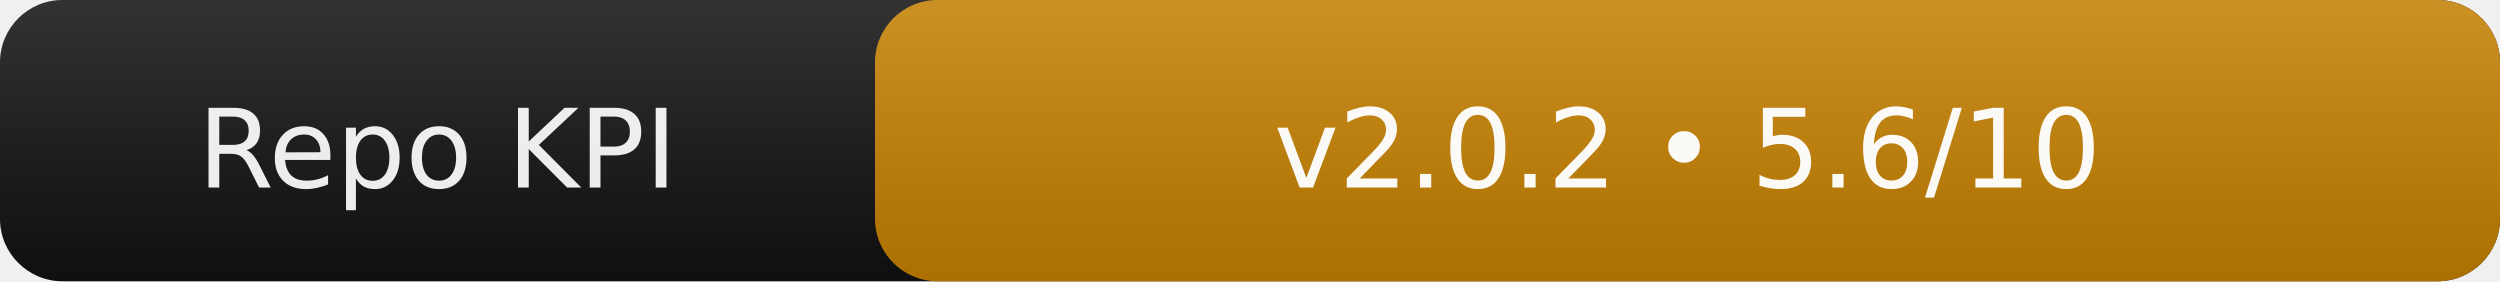
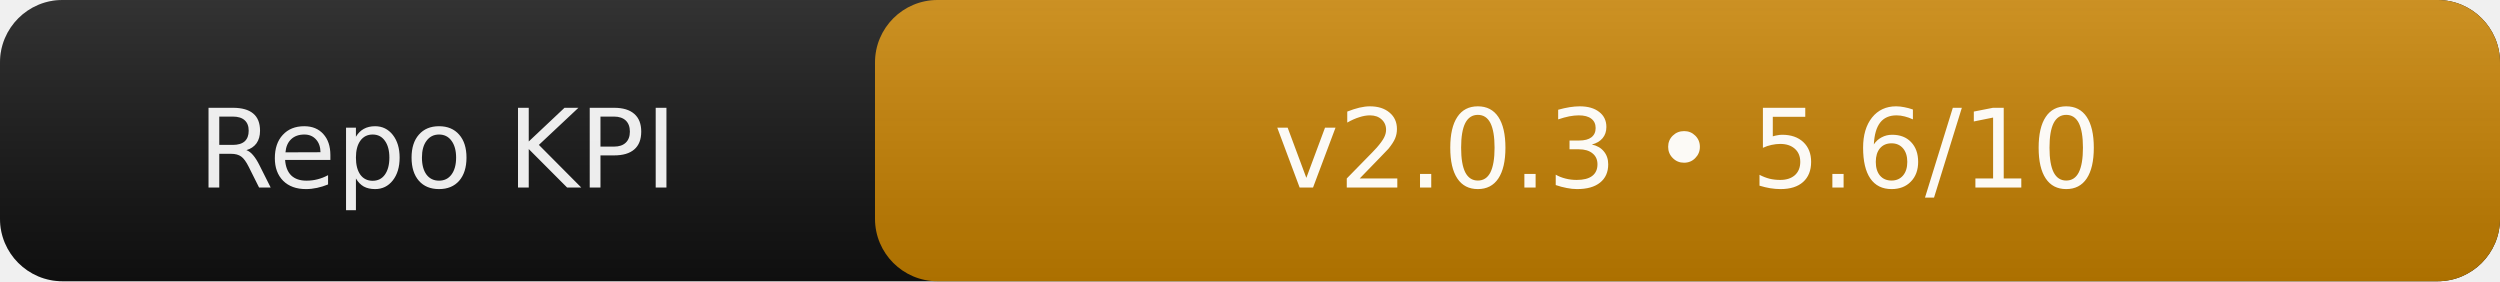
- <svg xmlns="http://www.w3.org/2000/svg" width="320" height="36" role="img" aria-label="Repo KPI v2.0.2">
+ <svg xmlns="http://www.w3.org/2000/svg" width="320" height="36" role="img" aria-label="Repo KPI v2.0.3">
  <linearGradient id="g" x2="0" y2="100%">
    <stop offset="0" stop-color="#fff" stop-opacity=".14" />
    <stop offset="1" stop-color="#000" stop-opacity=".12" />
  </linearGradient>
  <rect rx="8" width="320" height="36" fill="#111" />
  <rect rx="8" x="112" width="208" height="36" fill="#C47F00" />
  <rect rx="8" width="320" height="36" fill="url(#g)" />
  <g fill="#fff" text-anchor="middle" font-family="DejaVu Sans,Verdana,Geneva,sans-serif" font-size="14">
    <text x="56" y="24" fill="#fff" opacity=".92">Repo KPI</text>
-     <text x="216" y="24" fill="#fff" opacity=".96">v2.0.2 • 5.6/10</text>
+     <text x="216" y="24" fill="#fff" opacity=".96">v2.0.3 • 5.6/10</text>
  </g>
</svg>
